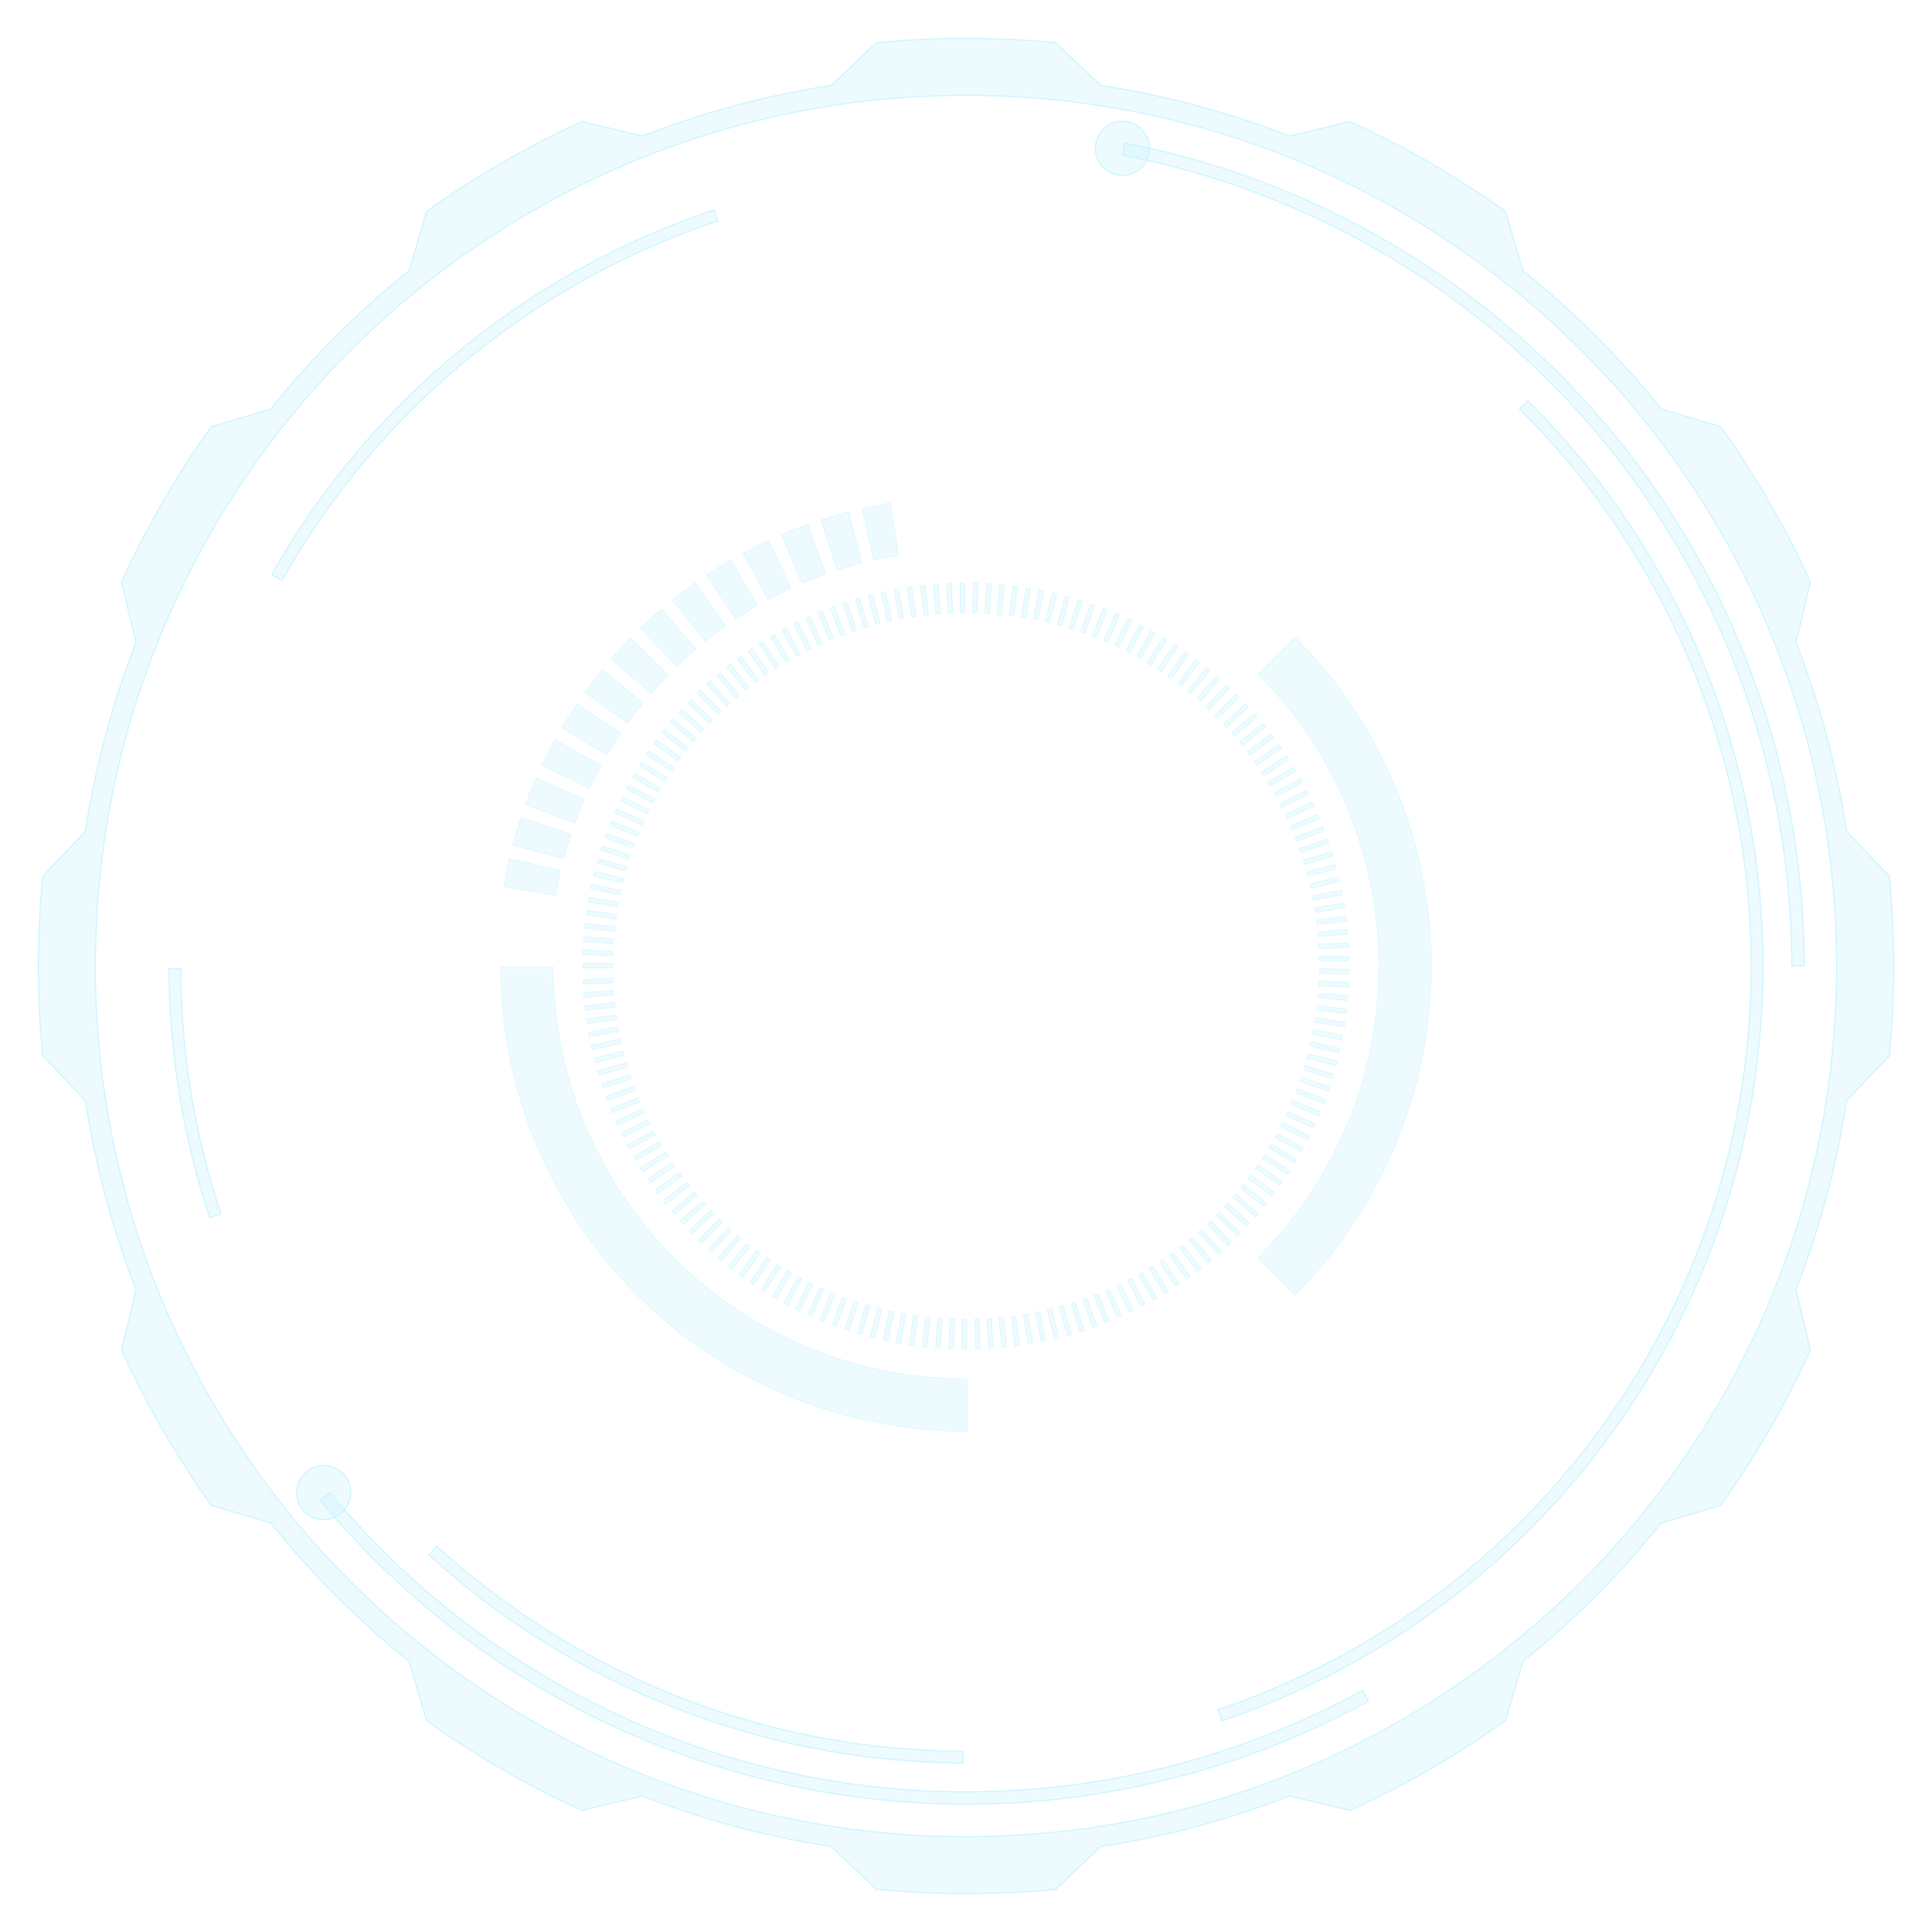
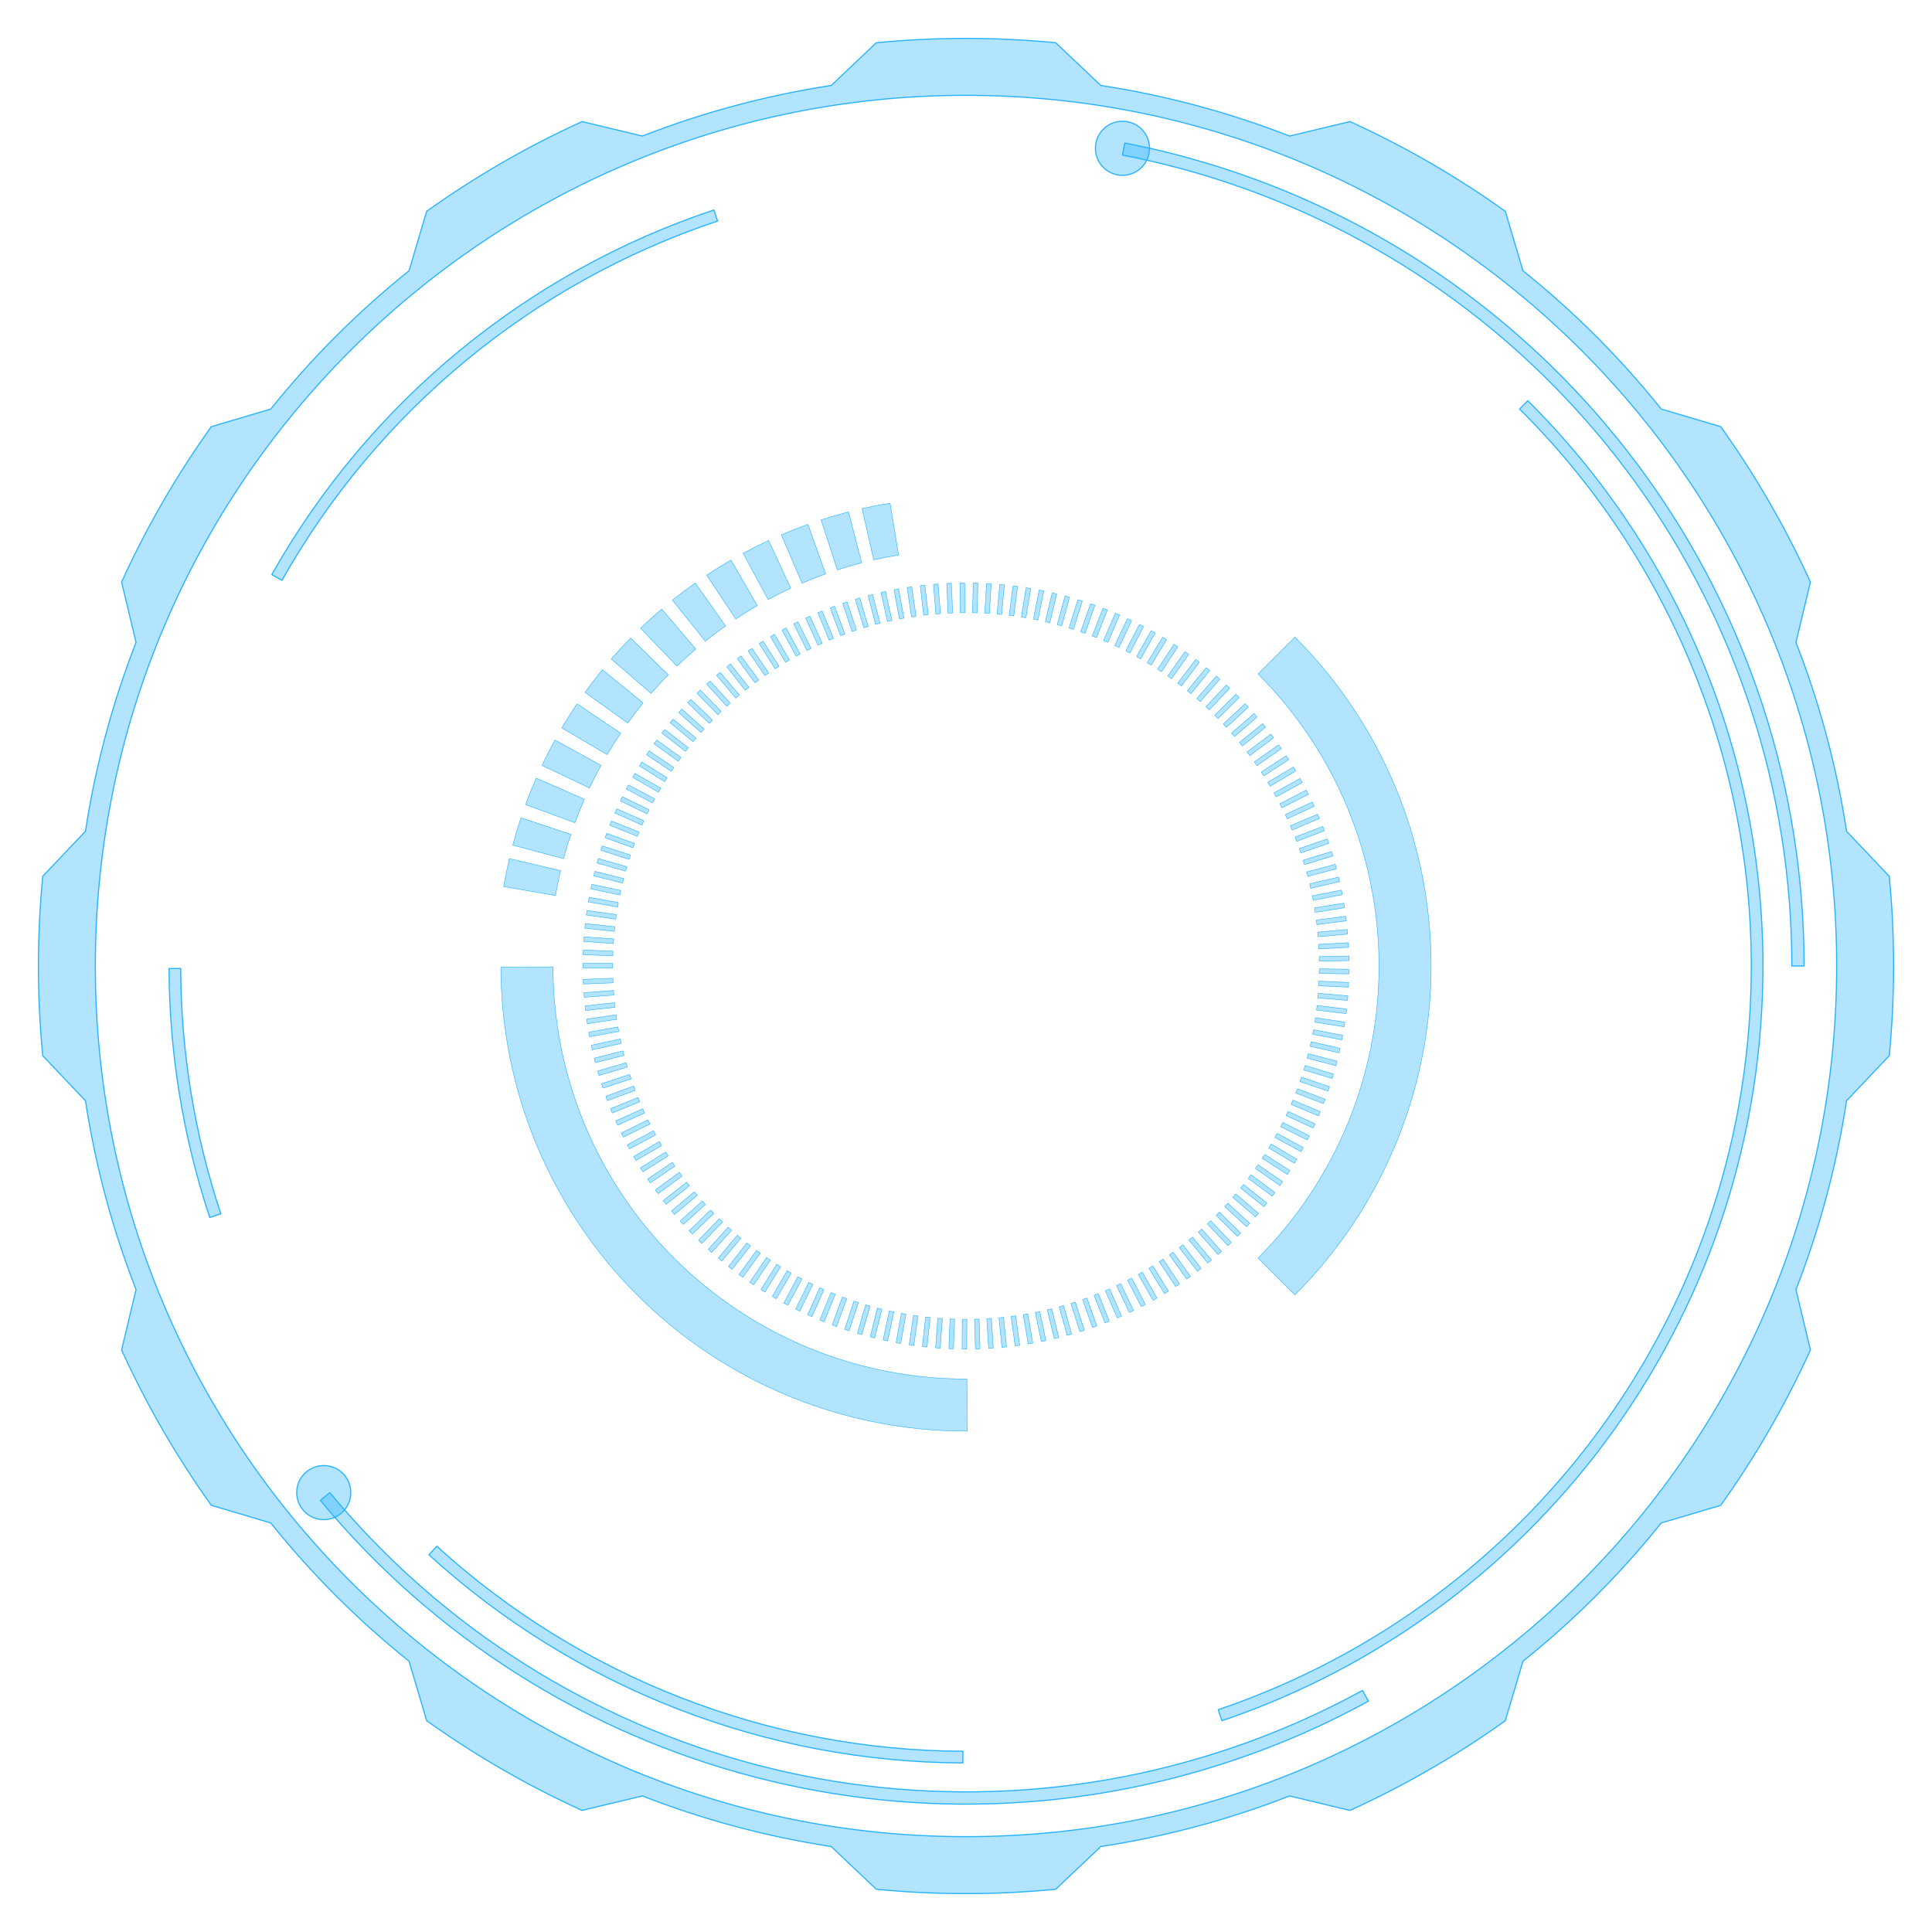
- <svg xmlns="http://www.w3.org/2000/svg" xmlns:xlink="http://www.w3.org/1999/xlink" width="100%" height="100%" viewBox="0 0 4000 4000" version="1.1" style="fill-rule:evenodd;clip-rule:evenodd;stroke-linecap:round;stroke-linejoin:round;stroke-miterlimit:1.5;fill:#CCF4FF;fill-opacity:0.35;stroke:#CCF4FF;stroke-opacity:1;">
+ <svg xmlns="http://www.w3.org/2000/svg" xmlns:xlink="http://www.w3.org/1999/xlink" width="100%" height="100%" viewBox="0 0 4000 4000" version="1.1" style="fill-rule:evenodd;clip-rule:evenodd;stroke-linecap:round;stroke-linejoin:round;stroke-miterlimit:1.5;fill:#27B2FF;fill-opacity:0.35;stroke:#27B2FF;stroke-opacity:1;">
  <use xlink:href="#_Image1" x="456.996" y="457.124" width="3085.98px" height="3086.04px" transform="matrix(0.999993,0,0,0.99969,0,0)" />
-   <path d="M2529.93,3562.59c671.354,-227.681 1122.24,-858.75 1120.06,-1567.66c-1.345,-437.606 -176.473,-856.753 -486.858,-1165.24l-17.011,17.115c305.845,303.971 478.412,716.989 479.738,1148.19c2.147,698.539 -442.145,1320.38 -1103.68,1544.73l7.75,22.853Z" style="stroke:#CCF4FF;stroke-width:2.33px;stroke-opacity:1;" />
-   <path d="M1477.96,434.76c-388.13,129.45 -714.322,398.487 -915.263,754.893l21.021,11.851c198.002,-351.193 519.423,-616.296 901.877,-743.852l-7.635,-22.892Z" style="stroke:#CCF4FF;stroke-width:2.33px;stroke-opacity:1;" />
-   <path d="M888.071,3219.06c302.289,275.724 696.238,429.302 1105.38,430.925l0.096,-24.131c-403.161,-1.6 -791.349,-152.931 -1089.22,-424.622l-16.262,17.828Z" style="stroke:#CCF4FF;stroke-width:2.33px;stroke-opacity:1;" />
-   <path d="M350.009,2005.3c0.563,175.162 29.014,349.117 84.284,515.331l22.898,-7.615c-54.462,-163.783 -82.496,-335.193 -83.051,-507.793l-24.131,0.077Z" style="stroke:#CCF4FF;stroke-width:2.33px;stroke-opacity:1;" />
-   <path d="M663.312,3106.45c475.376,574.298 1264.46,780.759 1960.19,512.875c71.968,-27.711 142.009,-60.189 209.657,-97.218l-12.185,-22.26c-66.658,36.487 -135.675,68.49 -206.591,95.795c-685.554,263.966 -1463.1,60.525 -1931.52,-505.374l-19.55,16.182Z" style="stroke:#CCF4FF;stroke-width:2.33px;stroke-opacity:1;" />
-   <circle cx="2323.91" cy="307" r="56" style="stroke:#CCF4FF;stroke-width:2.33px;stroke-opacity:1;" />
-   <circle cx="670.312" cy="3090.26" r="56" style="stroke:#CCF4FF;stroke-width:2.33px;stroke-opacity:1;" />
-   <path d="M2185.74,88.503c-123.536,-12.004 -247.944,-12.004 -371.48,-0l-93.233,88.401c-133.775,20.471 -264.89,55.603 -390.977,104.762l-124.943,-29.941c-112.987,51.372 -220.728,113.576 -321.711,185.74l-36.541,123.174c-105.618,84.615 -201.601,180.598 -286.216,286.216l-123.174,36.541c-72.164,100.983 -134.368,208.724 -185.74,321.711l29.941,124.943c-49.159,126.087 -84.291,257.202 -104.762,390.977l-88.401,93.233c-12.004,123.536 -12.004,247.944 -0,371.48l88.401,93.233c20.471,133.775 55.603,264.89 104.762,390.977l-29.941,124.943c51.372,112.987 113.576,220.728 185.74,321.711l123.174,36.541c84.615,105.618 180.598,201.601 286.216,286.216l36.541,123.174c100.983,72.164 208.724,134.368 321.711,185.74l124.943,-29.941c126.087,49.159 257.202,84.291 390.977,104.762l93.233,88.401c123.536,12.004 247.944,12.004 371.48,0l93.233,-88.401c133.775,-20.471 264.89,-55.603 390.977,-104.762l124.943,29.941c112.987,-51.372 220.728,-113.576 321.711,-185.74l36.541,-123.174c105.618,-84.615 201.601,-180.598 286.216,-286.216l123.174,-36.541c72.164,-100.983 134.368,-208.724 185.74,-321.711l-29.941,-124.943c49.159,-126.087 84.291,-257.202 104.762,-390.977l88.401,-93.233c12.004,-123.536 12.004,-247.944 0,-371.48l-88.401,-93.233c-20.471,-133.775 -55.603,-264.89 -104.762,-390.977l29.941,-124.943c-51.372,-112.987 -113.576,-220.728 -185.74,-321.711l-123.174,-36.541c-84.615,-105.618 -180.598,-201.601 -286.216,-286.216l-36.541,-123.174c-100.983,-72.164 -208.724,-134.368 -321.711,-185.74l-124.943,29.941c-126.087,-49.159 -257.202,-84.291 -390.977,-104.762l-93.233,-88.401Zm-185.74,108.872c994.896,-0 1802.62,807.729 1802.62,1802.62c0,994.896 -807.729,1802.62 -1802.62,1802.62c-994.896,0 -1802.62,-807.729 -1802.62,-1802.62c-0,-994.896 807.729,-1802.62 1802.62,-1802.62Z" style="stroke:#CCF4FF;stroke-width:2.33px;stroke-opacity:1;" />
-   <path d="M3735.21,1999.97c-0.013,-745.52 -476.234,-1407.71 -1183,-1644.97c-73.11,-24.543 -147.774,-44.184 -223.497,-58.793l-4.808,24.918c74.616,14.395 148.188,33.75 220.229,57.933c696.424,233.785 1165.68,886.291 1165.69,1620.91l25.378,-0Z" style="stroke:#CCF4FF;stroke-width:2.33px;stroke-opacity:1;" />
+   <path d="M2529.93,3562.59c671.354,-227.681 1122.24,-858.75 1120.06,-1567.66c-1.345,-437.606 -176.473,-856.753 -486.858,-1165.24l-17.011,17.115c305.845,303.971 478.412,716.989 479.738,1148.19c2.147,698.539 -442.145,1320.38 -1103.68,1544.73l7.75,22.853Z" style="stroke:#27B2FF;stroke-width:2.33px;stroke-opacity:1;" />
+   <path d="M1477.96,434.76c-388.13,129.45 -714.322,398.487 -915.263,754.893l21.021,11.851c198.002,-351.193 519.423,-616.296 901.877,-743.852l-7.635,-22.892Z" style="stroke:#27B2FF;stroke-width:2.33px;stroke-opacity:1;" />
+   <path d="M888.071,3219.06c302.289,275.724 696.238,429.302 1105.38,430.925l0.096,-24.131c-403.161,-1.6 -791.349,-152.931 -1089.22,-424.622l-16.262,17.828Z" style="stroke:#27B2FF;stroke-width:2.33px;stroke-opacity:1;" />
+   <path d="M350.009,2005.3c0.563,175.162 29.014,349.117 84.284,515.331l22.898,-7.615c-54.462,-163.783 -82.496,-335.193 -83.051,-507.793l-24.131,0.077Z" style="stroke:#27B2FF;stroke-width:2.33px;stroke-opacity:1;" />
+   <path d="M663.312,3106.45c475.376,574.298 1264.46,780.759 1960.19,512.875c71.968,-27.711 142.009,-60.189 209.657,-97.218l-12.185,-22.26c-66.658,36.487 -135.675,68.49 -206.591,95.795c-685.554,263.966 -1463.1,60.525 -1931.52,-505.374l-19.55,16.182Z" style="stroke:#27B2FF;stroke-width:2.33px;stroke-opacity:1;" />
+   <circle cx="2323.91" cy="307" r="56" style="stroke:#27B2FF;stroke-width:2.33px;stroke-opacity:1;" />
+   <circle cx="670.312" cy="3090.26" r="56" style="stroke:#27B2FF;stroke-width:2.33px;stroke-opacity:1;" />
+   <path d="M2185.74,88.503c-123.536,-12.004 -247.944,-12.004 -371.48,-0l-93.233,88.401c-133.775,20.471 -264.89,55.603 -390.977,104.762l-124.943,-29.941c-112.987,51.372 -220.728,113.576 -321.711,185.74l-36.541,123.174c-105.618,84.615 -201.601,180.598 -286.216,286.216l-123.174,36.541c-72.164,100.983 -134.368,208.724 -185.74,321.711l29.941,124.943c-49.159,126.087 -84.291,257.202 -104.762,390.977l-88.401,93.233c-12.004,123.536 -12.004,247.944 -0,371.48l88.401,93.233c20.471,133.775 55.603,264.89 104.762,390.977l-29.941,124.943c51.372,112.987 113.576,220.728 185.74,321.711l123.174,36.541c84.615,105.618 180.598,201.601 286.216,286.216l36.541,123.174c100.983,72.164 208.724,134.368 321.711,185.74l124.943,-29.941c126.087,49.159 257.202,84.291 390.977,104.762l93.233,88.401c123.536,12.004 247.944,12.004 371.48,0l93.233,-88.401c133.775,-20.471 264.89,-55.603 390.977,-104.762l124.943,29.941c112.987,-51.372 220.728,-113.576 321.711,-185.74l36.541,-123.174c105.618,-84.615 201.601,-180.598 286.216,-286.216l123.174,-36.541c72.164,-100.983 134.368,-208.724 185.74,-321.711l-29.941,-124.943c49.159,-126.087 84.291,-257.202 104.762,-390.977l88.401,-93.233c12.004,-123.536 12.004,-247.944 0,-371.48l-88.401,-93.233c-20.471,-133.775 -55.603,-264.89 -104.762,-390.977l29.941,-124.943c-51.372,-112.987 -113.576,-220.728 -185.74,-321.711l-123.174,-36.541c-84.615,-105.618 -180.598,-201.601 -286.216,-286.216l-36.541,-123.174c-100.983,-72.164 -208.724,-134.368 -321.711,-185.74l-124.943,29.941c-126.087,-49.159 -257.202,-84.291 -390.977,-104.762l-93.233,-88.401Zm-185.74,108.872c994.896,-0 1802.62,807.729 1802.62,1802.62c0,994.896 -807.729,1802.62 -1802.62,1802.62c-994.896,0 -1802.62,-807.729 -1802.62,-1802.62c-0,-994.896 807.729,-1802.62 1802.62,-1802.62Z" style="stroke:#27B2FF;stroke-width:2.33px;stroke-opacity:1;" />
+   <path d="M3735.21,1999.97c-0.013,-745.52 -476.234,-1407.71 -1183,-1644.97c-73.11,-24.543 -147.774,-44.184 -223.497,-58.793l-4.808,24.918c74.616,14.395 148.188,33.75 220.229,57.933c696.424,233.785 1165.68,886.291 1165.69,1620.91l25.378,-0Z" style="stroke:#27B2FF;stroke-width:2.33px;stroke-opacity:1;" />
  <path d="M2680.93,2680.94c180.597,-180.598 282.056,-425.541 282.056,-680.944c-0,-255.403 -101.459,-500.346 -282.056,-680.944l-76.299,76.299c160.362,160.362 250.453,377.859 250.453,604.645c-0,226.786 -90.091,444.283 -250.453,604.645l76.299,76.299Z" />
  <path d="M1036.98,2002.16c0.573,255.403 102.58,500.118 283.582,680.31c181.002,180.193 426.171,281.102 681.574,280.53l-0.242,-107.902c-226.785,0.508 -444.484,-89.095 -605.205,-249.097c-160.721,-160.002 -251.298,-377.297 -251.807,-604.082l-107.902,0.241Z" />
  <path d="M1054.64,1777.73c-4.508,19.172 -8.432,38.477 -11.765,57.887l107.242,18.419c2.96,-17.235 6.444,-34.377 10.447,-51.4l-105.924,-24.906Zm23.974,-84.579c-6.223,18.685 -11.876,37.556 -16.952,56.585l105.137,28.042c4.507,-16.897 9.527,-33.653 15.053,-50.245l-103.238,-34.382Zm31.525,-82.066c-7.887,18.047 -15.224,36.329 -21.999,54.821l102.17,37.435c6.016,-16.42 12.531,-32.654 19.534,-48.678l-99.705,-43.578Zm38.817,-78.877c-9.487,17.259 -18.446,34.802 -26.867,52.606l98.367,46.521c7.476,-15.809 15.432,-31.387 23.856,-46.712l-95.356,-52.415Zm45.792,-75.045c-11.009,16.331 -21.519,32.992 -31.515,49.962l93.757,55.226c8.875,-15.068 18.207,-29.863 27.983,-44.364l-90.225,-60.824Zm52.39,-70.596c-12.441,15.268 -24.414,30.911 -35.903,46.907l88.377,63.479c10.202,-14.204 20.834,-28.094 31.881,-41.651l-84.355,-68.735Zm58.56,-65.568c-13.771,14.08 -27.109,28.576 -39.998,43.467l82.275,71.211c11.444,-13.223 23.289,-26.095 35.516,-38.597l-77.793,-76.081Zm64.249,-60.005c-14.987,12.778 -29.582,26.008 -43.765,39.673l75.498,78.359c12.594,-12.134 25.554,-23.882 38.862,-35.227l-70.595,-82.805Zm69.413,-53.948c-16.081,11.37 -31.813,23.226 -47.174,35.552l68.103,84.866c13.639,-10.945 27.608,-21.473 41.888,-31.569l-62.817,-88.849Zm74.007,-47.45c-17.044,9.869 -33.783,20.254 -50.196,31.141l60.149,90.676c14.573,-9.667 29.437,-18.888 44.571,-27.651l-54.524,-94.166Zm77.995,-40.563c-17.867,8.287 -35.477,17.116 -52.806,26.474l51.702,95.745c15.387,-8.31 31.024,-16.149 46.889,-23.508l-45.785,-98.711Zm81.343,-33.343c-18.543,6.637 -36.879,13.837 -54.984,21.59l42.832,100.028c16.076,-6.884 32.358,-13.277 48.823,-19.171l-36.671,-102.447Zm84.025,-25.85c-19.067,4.933 -37.979,10.445 -56.711,16.528l33.611,103.492c16.633,-5.402 33.426,-10.296 50.356,-14.677l-27.256,-105.343Zm86.019,-18.146c-19.435,3.188 -38.768,6.968 -57.973,11.332l24.114,106.107c17.053,-3.875 34.22,-7.231 51.477,-10.063l-17.618,-107.376Z" />
  <path d="M1992.26,2731.46c2.577,0.027 5.158,0.04 7.742,0.04c0.606,0 1.211,-0.001 1.766,-0.002l-0.251,61.527l-9.508,-0.039l0.251,-61.526Zm34.866,-0.455l1.882,61.49l-9.504,0.291l-1.882,-61.495c3.165,-0.075 6.325,-0.17 9.504,-0.286Zm-60.219,-0.242c3.159,0.141 6.327,0.262 9.501,0.363l-2.383,61.475l-9.501,-0.368l2.383,-61.47Zm85.545,-1.118l4.012,61.368l-9.488,0.62l-4.012,-61.376c3.185,-0.185 6.365,-0.39 9.488,-0.612Zm-110.86,-0.448c3.156,0.25 6.318,0.48 9.483,0.689l-4.511,61.338l-9.483,-0.697l4.511,-61.33Zm136.125,-1.785l6.134,61.168l-9.46,0.949l-6.135,-61.178c3.16,-0.293 6.314,-0.606 9.461,-0.939Zm-161.371,-0.653c3.146,0.359 6.298,0.698 9.453,1.016l-6.632,61.122l-9.453,-1.026l6.632,-61.112Zm186.545,-2.452l8.247,60.892l-9.422,1.276l-8.248,-60.902c3.165,-0.404 6.323,-0.829 9.423,-1.266Zm-211.693,-0.859c3.13,0.468 6.265,0.915 9.413,1.343l-8.744,60.829l-9.411,-1.352l8.742,-60.82Zm236.745,-3.12l10.349,60.546l-9.372,1.602l-10.351,-60.554c3.127,-0.511 6.247,-1.041 9.374,-1.594Zm-261.763,-1.064c3.111,0.577 6.229,1.133 9.36,1.67l-10.843,60.466l-9.358,-1.678l10.841,-60.458Zm286.661,-3.784l12.438,60.13l-9.311,1.926l-12.439,-60.137c3.117,-0.622 6.226,-1.263 9.312,-1.919Zm-311.519,-1.269c3.094,0.685 6.195,1.351 9.296,1.996l-12.928,60.033l-9.295,-2.002l12.927,-60.027Zm336.234,-4.446l14.511,59.649l-9.238,2.248l-14.513,-59.654c3.099,-0.731 6.189,-1.482 9.24,-2.243Zm-360.901,-1.472c3.066,0.792 6.138,1.565 9.221,2.319l-14.998,59.535l-9.22,-2.323l14.997,-59.531Zm385.401,-5.104l16.569,59.104l-9.155,2.567l-16.569,-59.106c3.071,-0.838 6.134,-1.696 9.155,-2.565Zm-409.846,-1.673c3.036,0.899 6.08,1.779 9.134,2.64l-17.051,58.972l-9.134,-2.641l17.051,-58.971Zm434.102,-5.755l18.608,58.495l-9.061,2.882l-18.607,-58.493c3.037,-0.945 6.065,-1.909 9.06,-2.884Zm-458.295,-1.873c3.004,1.005 6.016,1.991 9.036,2.958l-19.085,58.346l-9.037,-2.956l19.086,-58.348Zm482.276,-6.398l20.627,57.822l-8.955,3.194l-20.626,-57.818c2.995,-1.048 5.982,-2.114 8.954,-3.198Zm-506.188,-2.07c2.965,1.108 5.938,2.198 8.927,3.272l-21.099,57.655l-8.928,-3.267l21.1,-57.66Zm529.865,-7.034l22.624,57.085l-8.839,3.504l-22.622,-57.08c2.947,-1.148 5.884,-2.315 8.837,-3.509Zm-553.466,-2.265c2.929,1.214 5.868,2.409 8.808,3.582l-23.091,56.903l-8.81,-3.575l23.093,-56.91Zm576.81,-7.66l24.598,56.286l-8.712,3.808l-24.595,-56.279c2.917,-1.254 5.823,-2.528 8.709,-3.815Zm-600.072,-2.456c2.879,1.313 5.769,2.607 8.678,3.887l-25.058,56.087l-8.681,-3.878l25.061,-56.096Zm623.056,-8.276l26.545,55.423l-8.575,4.107l-26.541,-55.413c2.877,-1.359 5.744,-2.736 8.571,-4.117Zm-645.95,-2.644c2.835,1.414 5.681,2.809 8.537,4.187l-26.998,55.208l-8.542,-4.177l27.003,-55.218Zm668.545,-8.881l28.465,54.495l-8.428,4.402l-28.459,-54.485c2.828,-1.458 5.645,-2.934 8.422,-4.412Zm-691.045,-2.828c2.786,1.512 5.582,3.006 8.386,4.481l-28.909,54.264l-8.391,-4.47l28.914,-54.275Zm713.225,-9.474l30.352,53.502l-8.27,4.691l-30.346,-53.491c2.771,-1.553 5.532,-3.123 8.264,-4.702Zm-735.303,-3.009c2.727,1.605 5.465,3.192 8.225,4.769l-30.789,53.257l-8.231,-4.759l30.795,-53.267Zm757.043,-10.055l32.204,52.444l-8.102,4.976l-32.198,-52.435c2.706,-1.642 5.401,-3.302 8.096,-4.985Zm-778.675,-3.186c2.674,1.701 5.359,3.385 8.055,5.052l-32.633,52.184l-8.061,-5.041l32.639,-52.195Zm799.948,-10.622l34.02,51.321l-7.925,5.254l-34.014,-51.312c2.653,-1.739 5.294,-3.493 7.919,-5.263Zm-821.107,-3.358c2.609,1.79 5.23,3.563 7.875,5.327l-34.44,51.047l-7.882,-5.318l34.447,-51.056Zm841.889,-11.176l35.795,50.133l-7.738,5.525l-35.789,-50.126c2.59,-1.827 5.168,-3.672 7.732,-5.532Zm-862.552,-3.527c2.548,1.881 5.11,3.746 7.687,5.596l-36.206,49.845l-7.693,-5.587l36.212,-49.854Zm882.82,-11.716l37.526,48.881l-7.542,5.79l-37.521,-48.875c2.519,-1.911 5.024,-3.838 7.537,-5.796Zm-902.963,-3.69c2.483,1.967 4.978,3.919 7.489,5.857l-37.927,48.58l-7.494,-5.851l37.932,-48.586Zm922.692,-12.242l39.21,47.566l-7.337,6.047l-39.205,-47.56c2.454,-2 4.895,-4.014 7.332,-6.053Zm-942.291,-3.849c2.412,2.05 4.837,4.086 7.283,6.112l-39.601,47.251l-7.287,-6.107l39.605,-47.256Zm961.46,-12.752l40.844,46.187l-7.123,6.299l-40.841,-46.185c2.38,-2.078 4.745,-4.172 7.12,-6.301Zm-980.493,-4.004c2.341,2.133 4.695,4.251 7.069,6.359l-41.226,45.861l-7.071,-6.356l41.228,-45.864Zm999.078,-13.248l42.425,44.749l-6.899,6.542l-42.424,-44.748c2.31,-2.163 4.606,-4.34 6.898,-6.543Zm-1017.52,-4.153c2.269,2.215 4.551,4.415 6.846,6.598l-42.796,44.411l-6.847,-6.598l42.797,-44.411Zm1035.5,-13.727l43.951,43.252l-6.669,6.777l-43.951,-43.252c2.243,-2.251 4.472,-4.515 6.669,-6.777Zm-1053.34,-4.298c2.185,2.285 4.384,4.556 6.615,6.83l-44.312,42.901l-6.613,-6.831l44.31,-42.9Zm1070.69,-14.19l45.42,41.697l-6.43,7.004l-45.422,-41.699c2.164,-2.326 4.313,-4.666 6.432,-7.002Zm-1087.9,-4.438c2.104,2.358 4.223,4.703 6.375,7.053l-45.768,41.336l-6.373,-7.056l45.766,-41.333Zm1104.61,-14.637l46.828,40.09l-6.184,7.222l-46.832,-40.093c2.074,-2.388 4.133,-4.79 6.188,-7.219Zm-1121.16,-4.573c2.026,2.436 4.069,4.858 6.129,7.269l-47.165,39.717l-6.125,-7.273l47.161,-39.713Zm1137.2,-15.067l48.175,38.431l-5.929,7.433l-48.181,-38.436c1.994,-2.463 3.973,-4.94 5.935,-7.428Zm-1153.08,-4.702c1.941,2.504 3.898,4.994 5.874,7.476l-48.499,38.048l-5.869,-7.481l48.494,-38.043Zm1168.44,-15.479l49.46,36.724l-5.668,7.633l-49.468,-36.729c1.912,-2.534 3.807,-5.082 5.676,-7.628Zm-1183.63,-4.826c1.86,2.579 3.737,5.144 5.613,7.674l-49.771,36.33l-5.606,-7.679l49.764,-36.325Zm1198.28,-15.874l50.68,34.971l-5.4,7.826l-50.689,-34.977c1.816,-2.589 3.615,-5.19 5.409,-7.82Zm-1212.77,-4.944c1.759,2.625 3.535,5.238 5.345,7.864l-50.979,34.567l-5.336,-7.869l50.97,-34.562Zm1226.69,-16.25l51.836,33.177l-5.125,8.008l-51.847,-33.184c1.731,-2.659 3.446,-5.33 5.136,-8.001Zm-1240.45,-5.057c1.678,2.702 3.374,5.391 5.069,8.044l-52.121,32.764l-5.06,-8.05l52.112,-32.758Zm1253.63,-16.608l52.928,31.344l-4.845,8.181l-52.939,-31.35c1.633,-2.708 3.248,-5.428 4.856,-8.175Zm-1266.64,-5.163c1.578,2.748 3.173,5.484 4.788,8.214l-53.199,30.922l-4.778,-8.221l53.189,-30.915Zm1279.07,-16.947l53.956,29.475l-4.559,8.344l-53.965,-29.481c1.538,-2.764 3.058,-5.539 4.568,-8.338Zm-1291.32,-5.264c1.485,2.807 2.988,5.604 4.5,8.376l-54.211,29.044l-4.49,-8.381l54.201,-29.039Zm1302.97,-17.266l54.918,27.574l-4.266,8.497l-54.928,-27.579c1.445,-2.823 2.872,-5.657 4.276,-8.492Zm-1314.44,-5.357c1.386,2.857 2.79,5.705 4.206,8.527l-55.159,27.133l-4.197,-8.531l55.15,-27.129Zm1325.3,-17.565l55.817,25.642l-3.97,8.64l-55.825,-25.646c1.345,-2.87 2.671,-5.75 3.978,-8.636Zm-1335.97,-5.445c1.284,2.9 2.586,5.789 3.907,8.668l-56.042,25.194l-3.899,-8.672l56.034,-25.19Zm1346.03,-17.842l56.652,23.683l-3.668,8.772l-56.658,-23.686c1.243,-2.912 2.467,-5.834 3.674,-8.769Zm-1355.89,-5.527c1.178,2.933 2.375,5.856 3.602,8.799l-56.86,23.228l-3.596,-8.802l56.854,-23.225Zm1365.13,-18.098l57.423,21.699l-3.361,8.894l-57.428,-21.701c1.141,-2.956 2.263,-5.922 3.366,-8.892Zm-1374.18,-5.601c1.079,2.984 2.178,5.959 3.293,8.919l-57.616,21.237l-3.288,-8.921l57.611,-21.235Zm1382.59,-18.332l58.132,19.692l-3.051,9.005l-58.135,-19.693c1.036,-2.991 2.054,-5.991 3.054,-9.004Zm-1390.8,-5.67c0.977,3.028 1.974,6.048 2.979,9.029l-58.307,19.224l-2.977,-9.03l58.305,-19.223Zm1398.36,-18.543l58.777,17.664l-2.736,9.106l-58.778,-17.665c0.932,-3.027 1.844,-6.064 2.737,-9.105Zm-1405.73,-5.731c0.872,3.065 1.763,6.122 2.661,9.128l-58.936,17.19l-2.662,-9.128l58.937,-17.19Zm1412.44,-18.732l59.36,15.618l-2.42,9.195l-59.357,-15.617c0.824,-3.055 1.629,-6.117 2.417,-9.196Zm-1418.96,-5.784c0.765,3.094 1.549,6.18 2.341,9.215l-59.501,15.138l-2.344,-9.215l59.504,-15.138Zm1424.81,-18.898l59.878,13.553l-2.099,9.273l-59.872,-13.552c0.717,-3.082 1.414,-6.172 2.093,-9.274Zm-1430.46,-5.831c0.654,3.114 1.329,6.222 2.017,9.291l-60.001,13.069l-2.024,-9.291l60.008,-13.069Zm1435.46,-19.041l60.33,11.473l-1.776,9.341l-60.323,-11.472c0.61,-3.108 1.2,-6.223 1.769,-9.342Zm-1440.24,-5.87c0.545,3.128 1.109,6.249 1.693,9.356l-60.436,10.984l-1.701,-9.355l60.444,-10.985Zm1444.36,-19.159l60.715,9.378l-1.451,9.397l-60.706,-9.377c0.501,-3.127 0.982,-6.26 1.442,-9.398Zm-1448.28,-5.902c0.433,3.132 0.887,6.258 1.365,9.409l-60.803,8.885l-1.375,-9.407l60.813,-8.887Zm1451.53,-19.254l61.029,7.27l-1.124,9.441l-61.02,-7.269c0.391,-3.141 0.763,-6.287 1.115,-9.442Zm-1454.57,-5.928c0.327,3.166 0.675,6.326 1.039,9.452l-61.101,6.774l-1.048,-9.45l61.11,-6.776Zm1456.94,-19.326l61.269,5.153l-0.796,9.475l-61.261,-5.152c0.282,-3.155 0.545,-6.314 0.788,-9.476Zm-1459.11,-5.944c0.216,3.155 0.452,6.304 0.711,9.481l-61.324,4.655l-0.719,-9.481l61.332,-4.655Zm1460.62,-19.375l61.432,3.027l-0.468,9.496l-61.425,-3.026c0.174,-3.158 0.328,-6.324 0.461,-9.497Zm-1461.91,-5.955c0.109,3.176 0.237,6.346 0.385,9.5l-61.47,2.527l-0.39,-9.5l61.475,-2.527Zm1462.55,-19.4l61.51,0.896l-0.139,9.506l-61.507,-0.895c0.065,-3.181 0.111,-6.346 0.136,-9.507Zm-1462.96,-11.267c-0.014,1.821 -0.02,3.596 -0.02,5.372c-0,1.373 0.004,2.744 0.012,4.136l-61.535,-0.052l0.008,-9.508l61.535,0.052Zm1462.73,-14.095l61.5,-1.237l0.192,9.506l-61.504,1.237c-0.042,-3.193 -0.105,-6.381 -0.188,-9.506Zm-1462.11,-11.259c-0.131,3.161 -0.242,6.329 -0.332,9.502l-61.491,-2.185l0.338,-9.502l61.485,2.185Zm1461.01,-14.08l61.404,-3.368l0.521,9.494l-61.411,3.368c-0.151,-3.176 -0.323,-6.347 -0.514,-9.494Zm-1459.53,-11.24c-0.239,3.157 -0.459,6.319 -0.658,9.485l-61.361,-4.314l0.667,-9.484l61.352,4.313Zm1457.56,-14.047l61.226,-5.493l0.85,9.47l-61.236,5.493c-0.26,-3.153 -0.539,-6.301 -0.84,-9.47Zm-1455.2,-11.207c-0.349,3.147 -0.678,6.3 -0.986,9.457l-61.15,-6.436l0.995,-9.456l61.141,6.435Zm1452.36,-13.998l60.973,-7.609l1.178,9.435l-60.984,7.61c-0.37,-3.161 -0.76,-6.316 -1.167,-9.436Zm-1449.13,-11.16c-0.457,3.132 -0.895,6.271 -1.312,9.417l-60.865,-8.548l1.322,-9.416l60.855,8.547Zm1445.42,-13.932l60.648,-9.714l1.504,9.388l-60.658,9.715c-0.476,-3.125 -0.973,-6.244 -1.494,-9.389Zm-1441.31,-11.099c-0.567,3.117 -1.114,6.241 -1.64,9.366l-60.507,-10.65l1.648,-9.364l60.499,10.648Zm1436.73,-13.85l60.255,-11.806l1.828,9.331l-60.262,11.807c-0.587,-3.117 -1.194,-6.227 -1.821,-9.332Zm-1431.76,-11.024c-0.675,3.094 -1.33,6.196 -1.966,9.303l-60.08,-12.736l1.971,-9.302l60.075,12.735Zm1426.3,-13.749l59.794,-13.885l2.15,9.262l-59.798,13.885c-0.697,-3.101 -1.414,-6.195 -2.146,-9.262Zm-1420.46,-10.937c-0.782,3.068 -1.545,6.143 -2.289,9.228l-59.588,-14.807l2.293,-9.227l59.584,14.806Zm1414.15,-13.632l59.267,-15.946l2.471,9.181l-59.27,15.947c-0.806,-3.077 -1.631,-6.146 -2.468,-9.182Zm-1407.45,-10.835c-0.889,3.039 -1.759,6.086 -2.61,9.143l-59.031,-16.862l2.612,-9.142l59.029,16.861Zm1400.28,-13.498l58.678,-17.991l2.787,9.09l-58.677,17.991c-0.912,-3.045 -1.844,-6.083 -2.788,-9.09Zm-1392.73,-10.72c-0.995,3.007 -1.972,6.023 -2.929,9.046l-58.409,-18.898l2.926,-9.046l58.412,18.898Zm1384.71,-13.347l58.024,-20.016l3.101,8.988l-58.022,20.015c-1.016,-3.006 -2.051,-6.003 -3.103,-8.987Zm-1376.32,-10.592c-1.1,2.971 -2.182,5.951 -3.243,8.938l-57.725,-20.914l3.238,-8.939l57.73,20.915Zm1367.47,-13.18l57.308,-22.021l3.41,8.876l-57.303,22.018c-1.117,-2.96 -2.253,-5.91 -3.415,-8.873Zm-1358.25,-10.451c-1.204,2.932 -2.39,5.875 -3.553,8.819l-56.978,-22.907l3.547,-8.822l56.984,22.91Zm1348.57,-12.997l56.528,-24.002l3.716,8.752l-56.52,23.998c-1.226,-2.932 -2.47,-5.854 -3.724,-8.748Zm-1338.53,-10.298c-1.305,2.889 -2.593,5.789 -3.858,8.69l-56.168,-24.877l3.85,-8.693l56.176,24.88Zm1328.04,-12.798l55.685,-25.957l4.017,8.618l-55.676,25.953c-1.319,-2.87 -2.656,-5.73 -4.026,-8.614Zm-1317.19,-10.132c-1.405,2.84 -2.791,5.69 -4.159,8.55l-55.294,-26.819l4.149,-8.555l55.304,26.824Zm1305.91,-12.583l54.777,-27.885l4.313,8.473l-54.767,27.88c-1.419,-2.825 -2.856,-5.64 -4.323,-8.468Zm-1294.27,-9.954c-1.504,2.792 -2.991,5.596 -4.454,8.4l-54.356,-28.733l4.444,-8.406l54.366,28.739Zm1282.2,-12.355l53.804,-29.782l4.604,8.319l-53.794,29.776c-1.515,-2.772 -3.048,-5.533 -4.614,-8.313Zm-1269.79,-9.764c-1.599,2.737 -3.18,5.485 -4.742,8.24l-53.354,-30.615l4.732,-8.247l53.364,30.622Zm1256.95,-12.111l52.766,-31.646l4.89,8.154l-52.756,31.64c-1.618,-2.732 -3.254,-5.451 -4.9,-8.148Zm-1243.78,-9.564c-1.689,2.675 -3.362,5.361 -5.025,8.072l-52.287,-32.464l5.015,-8.078l52.297,32.47Zm1230.2,-11.853l51.663,-33.473l5.17,7.98l-51.654,33.466c-1.703,-2.66 -3.423,-5.308 -5.179,-7.973Zm-1216.29,-9.352c-1.787,2.625 -3.558,5.261 -5.301,7.893l-51.156,-34.274l5.293,-7.898l51.164,34.279Zm1201.97,-11.581l50.496,-35.26l5.443,7.795l-50.487,35.254c-1.795,-2.6 -3.606,-5.189 -5.452,-7.789Zm-1187.33,-9.129c-1.871,2.553 -3.727,5.12 -5.57,7.705l-49.96,-36.043l5.563,-7.711l49.967,36.049Zm1172.3,-11.297l49.264,-37.004l5.71,7.602l-49.256,36.999c-1.893,-2.55 -3.802,-5.087 -5.718,-7.597Zm-1156.96,-8.895c-1.96,2.489 -3.904,4.991 -5.833,7.508l-48.7,-37.769l5.827,-7.513l48.706,37.774Zm1141.23,-10.999l47.968,-38.703l5.97,7.399l-47.961,38.699c-1.971,-2.471 -3.958,-4.93 -5.977,-7.395Zm-1125.21,-8.652c-2.045,2.421 -4.074,4.855 -6.089,7.302l-47.377,-39.447l6.084,-7.306l47.382,39.451Zm1108.81,-10.688l46.608,-40.353l6.224,7.188l-46.605,40.349c-2.066,-2.415 -4.148,-4.817 -6.227,-7.184Zm-1092.11,-8.399c-2.127,2.35 -4.24,4.713 -6.336,7.089l-45.992,-41.076l6.334,-7.091l45.994,41.078Zm1075.05,-10.365l45.188,-41.951l6.469,6.968l-45.186,41.949c-2.141,-2.334 -4.296,-4.654 -6.471,-6.966Zm-1057.71,-8.136c-2.211,2.279 -4.407,4.572 -6.577,6.867l-44.546,-42.651l6.576,-6.868l44.547,42.652Zm1040.02,-10.03l43.709,-43.494l6.706,6.74l-43.708,43.494c-2.218,-2.257 -4.45,-4.5 -6.707,-6.74Zm-1022.05,-7.863c-2.283,2.197 -4.552,4.409 -6.808,6.636l-43.042,-44.171l6.809,-6.635l43.041,44.17Zm1003.75,-9.683l42.172,-44.98l6.936,6.503l-42.174,44.982c-2.295,-2.182 -4.605,-4.349 -6.934,-6.505Zm-985.172,-7.581c-2.357,2.116 -4.7,4.248 -7.033,6.398l-41.482,-45.633l7.036,-6.396l41.479,45.631Zm966.272,-9.325l40.58,-46.407l7.157,6.258l-40.583,46.411c-2.376,-2.107 -4.766,-4.198 -7.154,-6.262Zm-947.116,-7.29c-2.435,2.04 -4.858,4.095 -7.249,6.152l-39.867,-47.035l7.252,-6.148l39.864,47.031Zm927.644,-8.955l38.937,-47.774l7.37,6.007l-38.941,47.779c-2.443,-2.02 -4.899,-4.025 -7.366,-6.012Zm-907.926,-6.991c-2.505,1.955 -4.997,3.927 -7.457,5.899l-38.202,-48.376l7.461,-5.892l38.198,48.369Zm887.906,-8.575l37.244,-49.077l7.574,5.748l-37.249,49.084c-2.507,-1.931 -5.026,-3.847 -7.569,-5.755Zm-867.65,-6.682c-2.563,1.861 -5.113,3.739 -7.656,5.638l-36.489,-49.652l7.661,-5.631l36.484,49.645Zm847.104,-8.183l35.505,-50.318l7.769,5.482l-35.511,50.326c-2.578,-1.849 -5.168,-3.681 -7.763,-5.49Zm-826.333,-6.367c-2.63,1.775 -5.247,3.566 -7.846,5.371l-34.731,-50.865l7.852,-5.362l34.725,50.856Zm805.285,-7.781l33.724,-51.494l7.954,5.209l-33.73,51.503c-2.642,-1.76 -5.297,-3.503 -7.948,-5.218Zm-784.023,-6.042c-2.686,1.682 -5.362,3.381 -8.027,5.096l-32.93,-52.013l8.033,-5.086l32.924,52.003Zm762.498,-7.37l31.902,-52.605l8.13,4.93l-31.909,52.615c-2.698,-1.665 -5.407,-3.312 -8.123,-4.94Zm-740.768,-5.709c-2.734,1.581 -5.456,3.18 -8.199,4.815l-31.092,-53.097l8.205,-4.804l31.086,53.086Zm718.789,-6.949l30.044,-53.653l8.296,4.646l-30.05,53.663c-2.752,-1.57 -5.516,-3.122 -8.29,-4.656Zm-696.618,-5.37c-2.794,1.49 -5.576,2.996 -8.361,4.528l-29.217,-54.115l8.366,-4.517l29.212,54.104Zm674.213,-6.518l28.152,-54.635l8.452,4.355l-28.157,54.645c-2.801,-1.47 -5.612,-2.923 -8.447,-4.365Zm-651.627,-5.023c-2.845,1.392 -5.679,2.801 -8.513,4.234l-27.31,-55.067l8.517,-4.225l27.306,55.058Zm628.821,-6.08l26.229,-55.553l8.598,4.059l-26.234,55.563c-2.855,-1.375 -5.721,-2.732 -8.593,-4.069Zm-605.846,-4.669c-2.887,1.29 -5.764,2.598 -8.655,3.935l-25.374,-55.956l8.66,-3.926l25.369,55.947Zm582.666,-5.632l24.279,-56.408l8.733,3.759l-24.282,56.415c-2.903,-1.275 -5.815,-2.531 -8.73,-3.766Zm-559.329,-4.309c-2.947,1.195 -5.885,2.409 -8.788,3.63l-23.409,-56.78l8.79,-3.624l23.407,56.774Zm535.803,-5.178l22.302,-57.199l8.859,3.454l-22.305,57.204c-2.944,-1.172 -5.897,-2.325 -8.856,-3.459Zm-512.133,-3.944c-2.972,1.086 -5.935,2.191 -8.909,3.322l-21.421,-57.541l8.911,-3.317l21.419,57.536Zm488.29,-4.716l20.302,-57.927l8.973,3.144l-20.304,57.931c-2.979,-1.068 -5.968,-2.116 -8.971,-3.148Zm-464.316,-3.573c-3.016,0.984 -6.024,1.988 -9.019,3.008l-19.41,-58.238l9.021,-3.006l19.408,58.236Zm440.184,-4.248l18.281,-58.593l9.076,2.832l-18.281,58.593c-3.015,-0.963 -6.04,-1.907 -9.076,-2.832Zm-415.934,-3.198c-3.053,0.879 -6.098,1.777 -9.119,2.691l-17.378,-58.872l9.119,-2.692l17.378,58.873Zm391.543,-3.775l16.24,-59.194l9.169,2.515l-16.239,59.192c-3.049,-0.857 -6.106,-1.695 -9.17,-2.513Zm-367.047,-2.819c-3.083,0.772 -6.157,1.564 -9.208,2.371l-15.327,-59.442l9.207,-2.374l15.328,59.445Zm342.428,-3.297l14.18,-59.732l9.251,2.196l-14.179,59.728c-3.074,-0.75 -6.155,-1.479 -9.252,-2.192Zm-317.718,-2.436c-3.104,0.663 -6.2,1.346 -9.285,2.048l-13.259,-59.949l9.283,-2.053l13.261,59.954Zm292.901,-2.816l12.104,-60.205l9.322,1.874l-12.103,60.198c-3.102,-0.642 -6.21,-1.264 -9.323,-1.867Zm-268.006,-2.051c-3.117,0.553 -6.228,1.126 -9.35,1.722l-11.177,-60.389l9.349,-1.731l11.178,60.398Zm243.021,-2.332l10.014,-60.611l9.381,1.549l-10.012,60.603c-3.12,-0.534 -6.246,-1.047 -9.383,-1.541Zm-217.972,-1.665c-3.157,0.447 -6.309,0.915 -9.404,1.396l-9.08,-60.763l9.403,-1.405l9.081,60.772Zm192.851,-1.847l7.91,-60.947l9.429,1.223l-7.909,60.938c-3.136,-0.424 -6.278,-0.828 -9.43,-1.214Zm-167.679,-1.278c-3.156,0.337 -6.306,0.693 -9.447,1.069l-6.971,-61.066l9.447,-1.078l6.971,61.075Zm142.452,-1.36l5.795,-61.211l9.465,0.896l-5.793,61.202c-3.149,-0.316 -6.303,-0.611 -9.467,-0.887Zm-117.188,-0.89c-3.183,0.228 -6.362,0.476 -9.479,0.741l-4.851,-61.296l9.478,-0.75l4.852,61.305Zm91.886,-0.875l3.67,-61.398l9.491,0.567l-3.67,61.39c-3.158,-0.206 -6.322,-0.393 -9.491,-0.559Zm-66.56,-0.504c-3.166,0.117 -6.328,0.255 -9.499,0.415l-2.724,-61.45l9.498,-0.421l2.725,61.456Zm41.213,-0.391l1.54,-61.503l9.505,0.238l-1.54,61.498c-3.165,-0.098 -6.333,-0.176 -9.505,-0.233Zm-15.855,-0.12c-3.181,0.009 -6.358,0.04 -9.508,0.09l-0.593,-61.52l9.508,-0.091l0.593,61.521Z" />
  <defs />
</svg>
